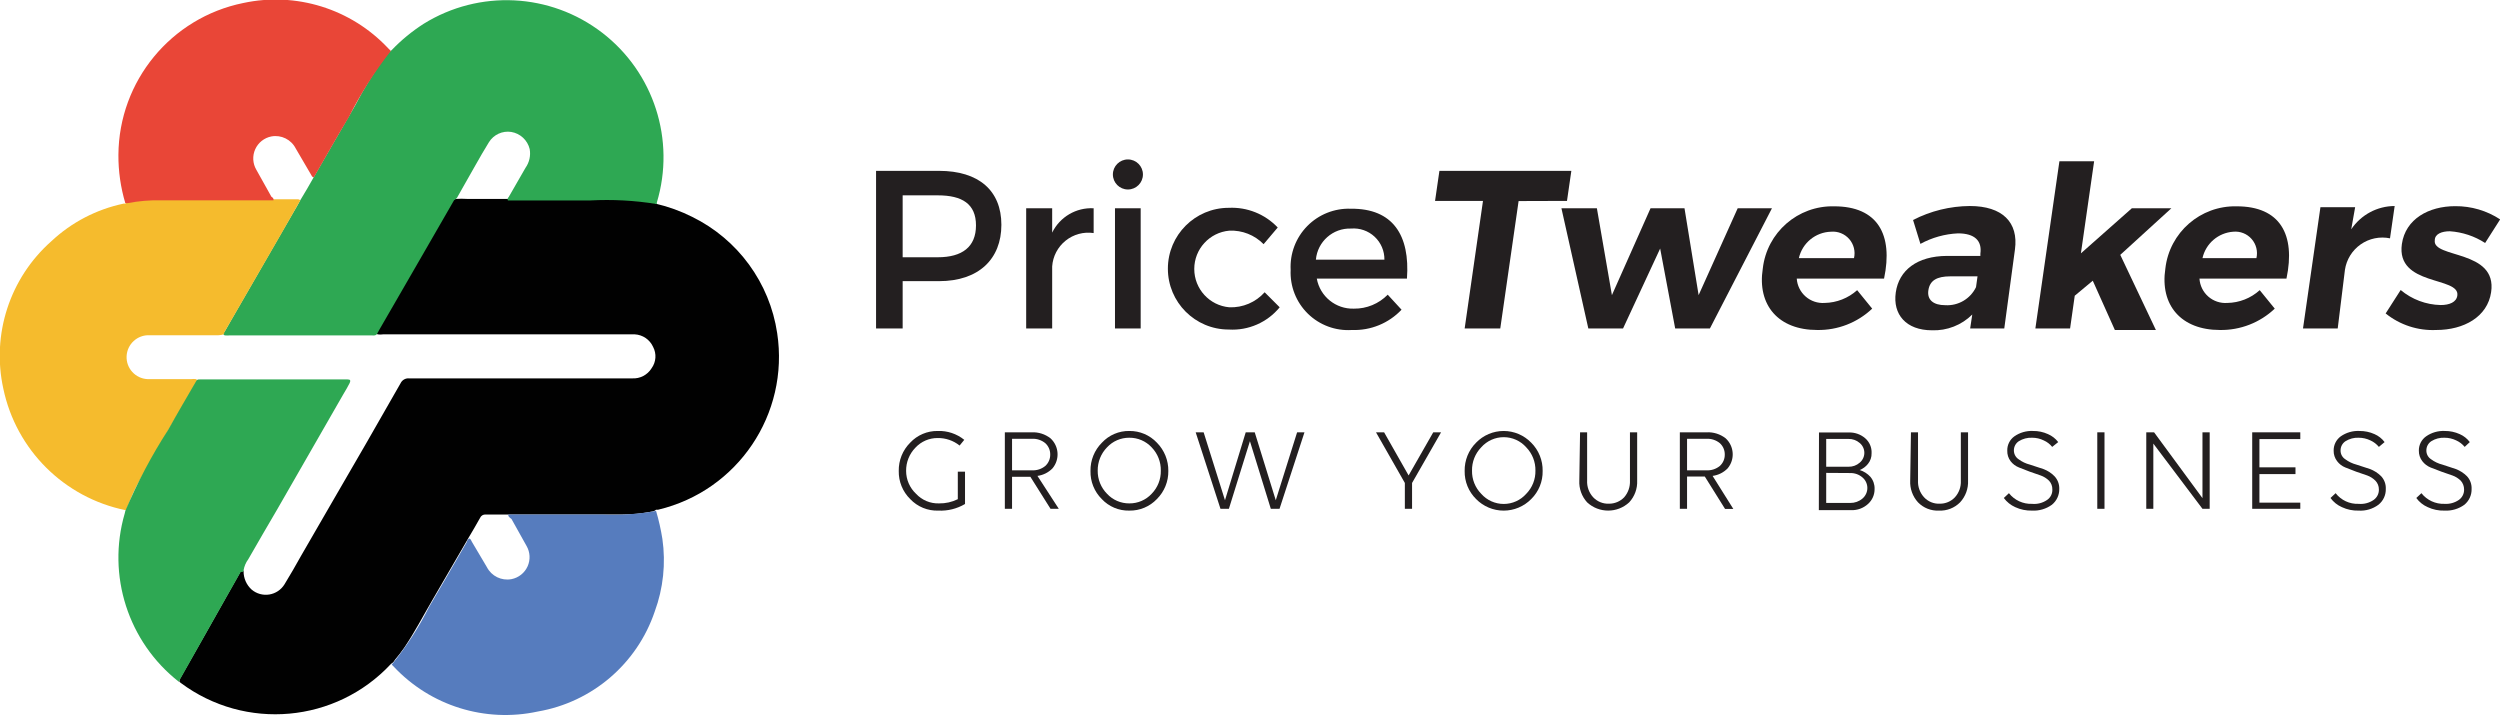
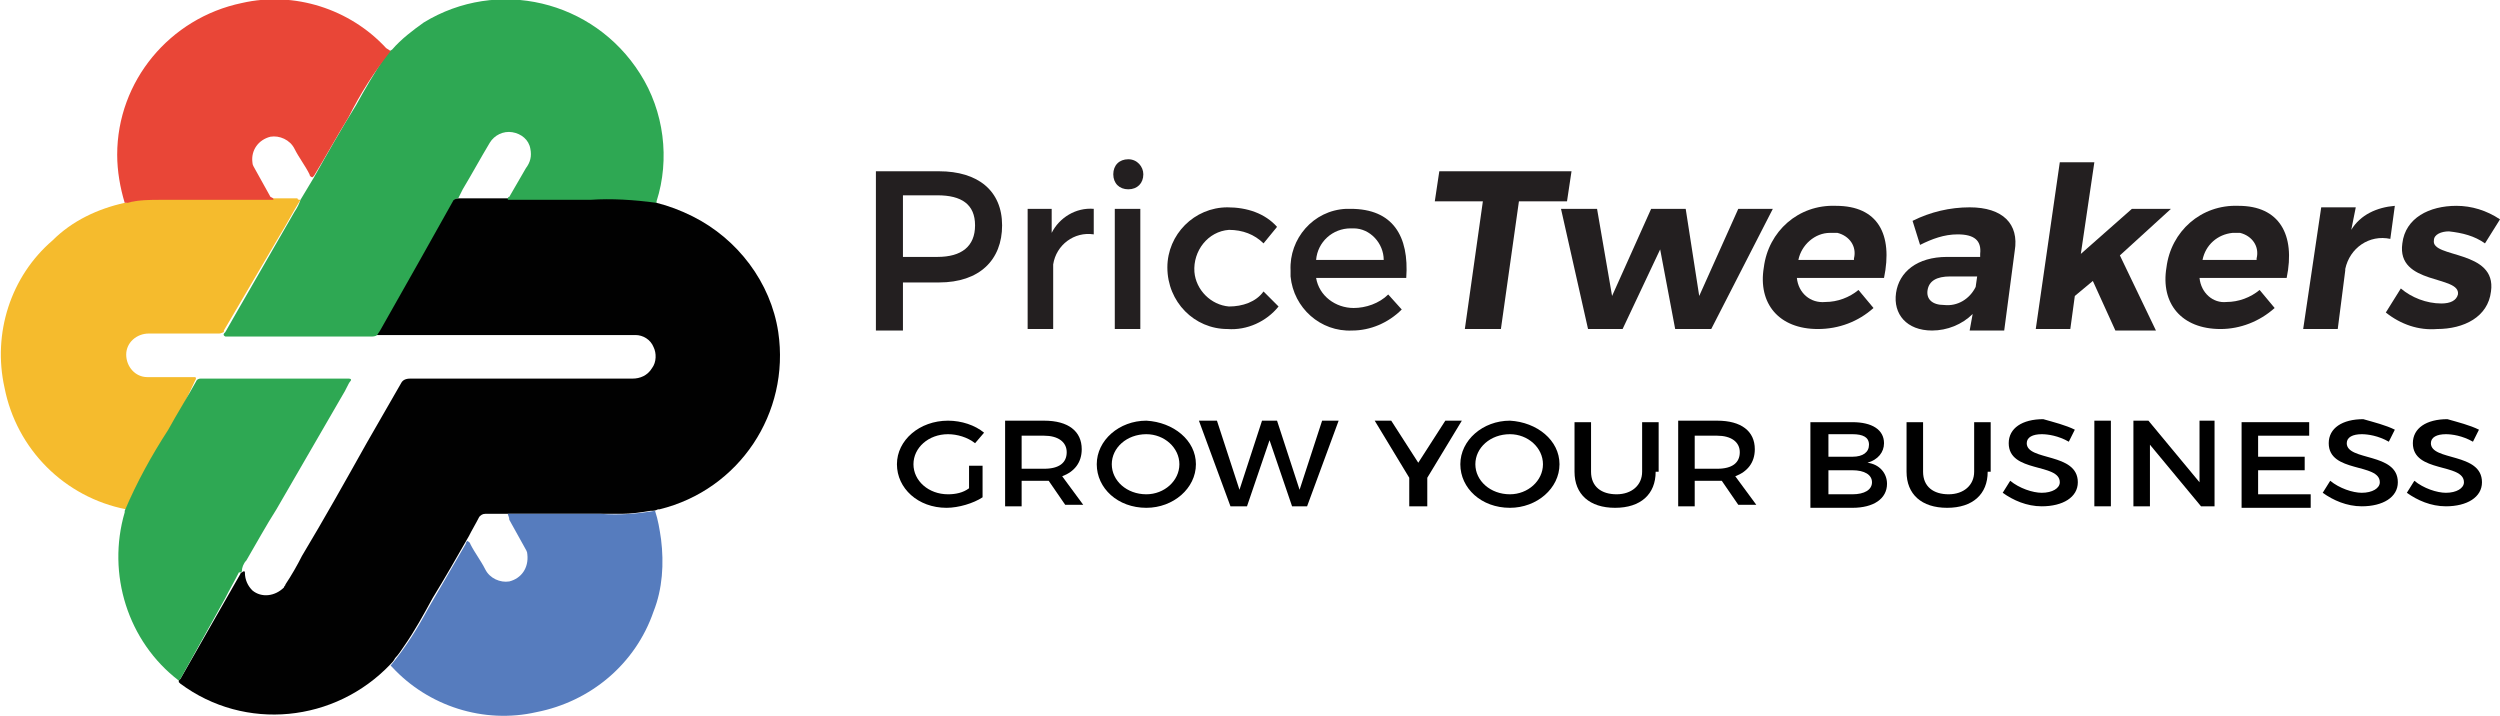
- <svg xmlns="http://www.w3.org/2000/svg" id="Layer_1" data-name="Layer 1" viewBox="0 0 166.37 47.58">
-   <defs>
-     <style>
-       .cls-1 {
-         fill: #010101;
-       }
- 
-       .cls-2 {
-         fill: #2ea853;
-       }
- 
-       .cls-3 {
-         fill: #f5bb2d;
-       }
- 
-       .cls-4 {
-         fill: #567cbe;
-       }
- 
-       .cls-5 {
-         fill: #e94637;
-       }
- 
-       .cls-6 {
-         fill: #231f20;
-       }
-     </style>
-   </defs>
+ <svg xmlns="http://www.w3.org/2000/svg" version="1.1" id="Layer_1" x="0px" y="0px" viewBox="0 0 166.4 47.6" style="enable-background:new 0 0 166.4 47.6;" xml:space="preserve">
+   <style type="text/css">
+ 	.st0{fill:#010101;}
+ 	.st1{fill:#2EA853;}
+ 	.st2{fill:#F5BB2D;}
+ 	.st3{fill:#567CBE;}
+ 	.st4{fill:#E94637;}
+ 	.st5{fill:#231F20;}
+ </style>
  <g>
-     <path class="cls-1" d="M40.45,95.32a10.52,10.52,0,0,1-14,1.26l-.08-.07c0-.1,0-.17.06-.24L28,93.5l2.37-4.2a.64.64,0,0,1,.08-.14c.09-.12.16-.12.19,0a1.63,1.63,0,0,0,.54,1.22,1.46,1.46,0,0,0,2.18-.35c.39-.63.75-1.27,1.11-1.91,1.45-2.49,2.88-5,4.33-7.48l2.29-4a.57.57,0,0,1,.56-.32H56.5a1.42,1.42,0,0,0,1.29-.67,1.35,1.35,0,0,0,.1-1.43,1.42,1.42,0,0,0-1.22-.83H39.93a1.23,1.23,0,0,1-.38,0c-.13-.11,0-.21,0-.29.22-.4.45-.79.68-1.18,1.4-2.43,2.81-4.85,4.21-7.29.06-.11.11-.22.26-.25a6.58,6.58,0,0,1,.89,0c.86,0,1.73,0,2.6,0,1.24,0,2.48,0,3.71,0s2.53,0,3.79,0a10.2,10.2,0,0,1,2.06.2.61.61,0,0,1,.34.12,11,11,0,0,1,2.4.87,10.32,10.32,0,0,1,5.66,7.74,10.46,10.46,0,0,1-7.92,11.75l-.14,0a.51.51,0,0,1-.31.13,10.54,10.54,0,0,1-1.94.19c-2.46,0-4.92,0-7.39,0H46.75a.37.37,0,0,0-.37.22c-.24.43-.49.86-.74,1.28-.81,1.37-1.59,2.76-2.4,4.13-.63,1.08-1.2,2.18-1.9,3.22a9.91,9.91,0,0,1-.63.82A.62.62,0,0,1,40.45,95.32Z" transform="translate(-14.43 -51.14)" />
-     <path class="cls-2" d="M44.65,64.46l-2.34,4.06-2.64,4.57-.16.29c-.11.12-.25.08-.38.08h-9.4a1.93,1.93,0,0,1-.34,0c-.18-.07-.09-.18,0-.27.26-.47.53-.92.79-1.38l3.79-6.57c.15-.25.3-.51.44-.77.31-.51.6-1,.9-1.54.92-1.59,1.83-3.19,2.76-4.78A25.37,25.37,0,0,1,40,55a1.74,1.74,0,0,1,.49-.52,11.66,11.66,0,0,1,2.14-1.76A10.45,10.45,0,0,1,58.14,64.62a.36.36,0,0,0,0,.1,20.65,20.65,0,0,0-4.44-.24c-1.74,0-3.48,0-5.22,0h-.25c-.05-.1,0-.17.06-.24l1.11-1.93a1.66,1.66,0,0,0,.28-1.25,1.52,1.52,0,0,0-1.23-1.14,1.48,1.48,0,0,0-1.48.68c-.62,1-1.2,2.09-1.81,3.14l-.31.55C44.78,64.36,44.74,64.43,44.65,64.46Z" transform="translate(-14.43 -51.14)" />
-     <path class="cls-3" d="M34.41,64.48c-.46.81-.91,1.61-1.38,2.42l-3.67,6.35s0,.09-.05.13-.23.07-.34.07H24.38a1.46,1.46,0,1,0-.13,2.92h2.91a1.15,1.15,0,0,1,.32,0c.13.08,0,.16,0,.23l-.88,1.53c-1,1.67-1.94,3.34-2.89,5a10.45,10.45,0,0,0-.79,1.74c0,.08,0,.19-.14.22A10.44,10.44,0,0,1,14.65,77a10.18,10.18,0,0,1,3.19-9.8,10.05,10.05,0,0,1,4.82-2.51l.11,0a.58.58,0,0,1,.3-.11A10.77,10.77,0,0,1,25,64.4c2.47,0,4.95,0,7.42,0h.26c.51,0,1,0,1.53,0C34.25,64.4,34.35,64.39,34.41,64.48Z" transform="translate(-14.43 -51.14)" />
-     <path class="cls-4" d="M48.27,85.38l.23,0h6a16,16,0,0,0,3.59-.24A14.72,14.72,0,0,1,58.51,87,9.91,9.91,0,0,1,58,91.84a10,10,0,0,1-7.78,6.65,10.18,10.18,0,0,1-9.6-3l-.12-.12a21.11,21.11,0,0,0,2.49-3.85c.85-1.43,1.67-2.88,2.51-4.32,0-.07.06-.16.14-.21s.15.12.19.2c.33.56.66,1.12,1,1.69a1.52,1.52,0,0,0,1.64.8,1.49,1.49,0,0,0,1-2.21l-1-1.79C48.3,85.55,48.22,85.48,48.27,85.38Z" transform="translate(-14.43 -51.14)" />
-     <path class="cls-5" d="M32.63,64.47H25.15a10.45,10.45,0,0,0-2.23.19h-.15a11,11,0,0,1-.46-3.22,10.38,10.38,0,0,1,8.31-10.1,10.26,10.26,0,0,1,9.63,3l.19.19a26.49,26.49,0,0,0-2.79,4.39c-.77,1.28-1.5,2.59-2.25,3.88l-.09.14c-.11,0-.15-.13-.2-.21-.33-.57-.66-1.14-1-1.71a1.51,1.51,0,0,0-1.62-.8,1.49,1.49,0,0,0-1,2.22l1,1.79C32.59,64.29,32.66,64.37,32.63,64.47Z" transform="translate(-14.43 -51.14)" />
-     <path class="cls-2" d="M22.77,85.14a35.38,35.38,0,0,1,2.86-5.41c.61-1.1,1.25-2.18,1.88-3.27.07-.09.17-.07.26-.07h9.79c.18,0,.22.07.14.24s-.28.51-.43.76L32.9,85c-.65,1.12-1.31,2.23-1.95,3.36a1.69,1.69,0,0,0-.31.73s0,.11-.08.11-.09,0-.11,0c-.31.55-.62,1.11-.94,1.66L26.4,96.37a.91.91,0,0,0-.07.14,10.5,10.5,0,0,1-3.6-11.2A1,1,0,0,0,22.77,85.14Z" transform="translate(-14.43 -51.14)" />
+     <path class="st0" d="M26,44.2c-3.7,3.9-9.7,4.5-14,1.3l-0.1-0.1c0-0.1,0-0.2,0.1-0.2l1.6-2.8l2.4-4.2c0,0,0-0.1,0.1-0.1   c0.1-0.1,0.2-0.1,0.2,0c0,0.5,0.2,0.9,0.5,1.2c0.6,0.5,1.5,0.4,2.1-0.2c0-0.1,0.1-0.1,0.1-0.2c0.4-0.6,0.8-1.3,1.1-1.9   c1.5-2.5,2.9-5,4.3-7.5l2.3-4c0.1-0.2,0.3-0.3,0.6-0.3h14.8c0.5,0,1-0.2,1.3-0.7c0.3-0.4,0.3-1,0.1-1.4c-0.2-0.5-0.7-0.8-1.2-0.8   H25.5c-0.1,0-0.3,0-0.4,0c-0.1-0.1,0-0.2,0-0.3c0.2-0.4,0.5-0.8,0.7-1.2c1.4-2.4,2.8-4.8,4.2-7.3c0.1-0.1,0.1-0.2,0.3-0.3   c0.3,0,0.6,0,0.9,0c0.9,0,1.7,0,2.6,0c1.2,0,2.5,0,3.7,0s2.5,0,3.8,0c0.7,0,1.4,0.1,2.1,0.2c0.1,0,0.2,0,0.3,0.1   c0.8,0.2,1.6,0.5,2.4,0.9c3,1.5,5.2,4.4,5.7,7.7c0.8,5.4-2.6,10.5-7.9,11.8h-0.1C43.6,34,43.5,34,43.3,34c-0.6,0.1-1.3,0.2-1.9,0.2   c-2.5,0-4.9,0-7.4,0h-1.7c-0.2,0-0.3,0.1-0.4,0.2c-0.2,0.4-0.5,0.9-0.7,1.3c-0.8,1.4-1.6,2.8-2.4,4.1c-0.6,1.1-1.2,2.2-1.9,3.2   c-0.2,0.3-0.4,0.6-0.6,0.8C26.2,44,26.1,44.1,26,44.2z" />
+     <path class="st1" d="M30.2,13.3l-2.3,4.1l-2.6,4.6l-0.2,0.3c-0.1,0.1-0.3,0.1-0.4,0.1h-9.4c-0.1,0-0.2,0-0.3,0   c-0.2-0.1-0.1-0.2,0-0.3c0.3-0.5,0.5-0.9,0.8-1.4l3.8-6.6c0.2-0.3,0.3-0.5,0.4-0.8c0.3-0.5,0.6-1,0.9-1.5c0.9-1.6,1.8-3.2,2.8-4.8   c0.6-1.1,1.2-2.1,1.9-3.2c0.1-0.2,0.3-0.4,0.5-0.5c0.6-0.7,1.4-1.3,2.1-1.8c4.9-3,11.3-1.5,14.4,3.4c1.6,2.5,2,5.7,1.1,8.5   c0,0,0,0.1,0,0.1c-1.5-0.2-3-0.3-4.4-0.2c-1.7,0-3.5,0-5.2,0h-0.3c0-0.1,0-0.2,0.1-0.2l1.1-1.9c0.3-0.4,0.4-0.8,0.3-1.3   c-0.1-0.6-0.6-1-1.2-1.1c-0.6-0.1-1.2,0.2-1.5,0.7c-0.6,1-1.2,2.1-1.8,3.1l-0.3,0.6C30.3,13.2,30.3,13.3,30.2,13.3z" />
+     <path class="st2" d="M20,13.3c-0.5,0.8-0.9,1.6-1.4,2.4l-3.7,6.3c0,0,0,0.1,0,0.1s-0.2,0.1-0.3,0.1H9.9c-0.8,0-1.5,0.6-1.5,1.4   c0,0.8,0.6,1.5,1.4,1.5h2.9c0.1,0,0.2,0,0.3,0c0.1,0.1,0,0.2,0,0.2L12.2,27c-1,1.7-1.9,3.3-2.9,5c-0.3,0.6-0.6,1.1-0.8,1.7   c0,0.1,0,0.2-0.1,0.2c-4.1-0.8-7.3-4-8.1-8.1c-0.8-3.6,0.4-7.4,3.2-9.8c1.3-1.3,3-2.1,4.8-2.5h0.1c0.1-0.1,0.2-0.1,0.3-0.1   c0.6-0.1,1.3-0.2,1.9-0.2c2.5,0,5,0,7.4,0h0.3c0.5,0,1,0,1.5,0C19.8,13.3,19.9,13.3,20,13.3z" />
+     <path class="st3" d="M33.8,34.2h0.2h6c1.2,0.1,2.4,0,3.6-0.2c0.2,0.6,0.3,1.2,0.4,1.9c0.2,1.6,0.1,3.3-0.5,4.8   c-1.2,3.5-4.2,6-7.8,6.7c-3.5,0.8-7.2-0.4-9.6-3l-0.1-0.1c1-1.2,1.8-2.5,2.5-3.8c0.8-1.4,1.7-2.9,2.5-4.3c0-0.1,0.1-0.2,0.1-0.2   s0.2,0.1,0.2,0.2c0.3,0.6,0.7,1.1,1,1.7c0.3,0.6,1,0.9,1.6,0.8c0.8-0.2,1.3-0.9,1.2-1.8c0-0.2-0.1-0.3-0.2-0.5l-1-1.8   C33.9,34.4,33.8,34.3,33.8,34.2z" />
+     <path class="st4" d="M18.2,13.3h-7.5c-0.7,0-1.5,0-2.2,0.2H8.3c-0.3-1-0.5-2.1-0.5-3.2c0-4.9,3.5-9.1,8.3-10.1   c3.5-0.8,7.2,0.4,9.6,3L26,3.4c-1.1,1.4-2,2.8-2.8,4.4c-0.8,1.3-1.5,2.6-2.3,3.9l-0.1,0.1c-0.1,0-0.2-0.1-0.2-0.2   c-0.3-0.6-0.7-1.1-1-1.7c-0.3-0.6-1-0.9-1.6-0.8c-0.8,0.2-1.3,0.9-1.2,1.7c0,0.2,0.1,0.3,0.2,0.5l1,1.8   C18.2,13.2,18.2,13.2,18.2,13.3z" />
+     <path class="st1" d="M8.3,34c0.8-1.9,1.8-3.7,2.9-5.4c0.6-1.1,1.3-2.2,1.9-3.3c0.1-0.1,0.2-0.1,0.3-0.1h9.8c0.2,0,0.2,0.1,0.1,0.2   S23,26,22.8,26.3l-4.4,7.6c-0.7,1.1-1.3,2.2-2,3.4c-0.2,0.2-0.3,0.5-0.3,0.7c0,0,0,0.1-0.1,0.1s-0.1,0-0.1,0   c-0.3,0.6-0.6,1.1-0.9,1.7L12,45.2c0,0-0.1,0.1-0.1,0.1c-3.4-2.6-4.8-7.1-3.6-11.2C8.3,34.1,8.3,34.1,8.3,34z" />
  </g>
  <g>
-     <g>
-       <path class="cls-6" d="M76.92,62.51c2.64,0,4.15,1.31,4.15,3.59s-1.51,3.75-4.15,3.75H74.5V73H72.73V62.51ZM74.5,68.26h2.34c1.62,0,2.54-.69,2.54-2.12s-.92-2-2.54-2H74.5Z" transform="translate(-14.43 -51.14)" />
-       <path class="cls-6" d="M84.45,66.62A2.9,2.9,0,0,1,87.21,65v1.65a2.41,2.41,0,0,0-2.76,2.22V73H82.72V65h1.73Z" transform="translate(-14.43 -51.14)" />
-       <path class="cls-6" d="M90.49,62.75a1,1,0,1,1-2,0,1,1,0,1,1,2,0ZM88.63,73V65h1.71v8Z" transform="translate(-14.43 -51.14)" />
-       <path class="cls-6" d="M99.46,66.28l-.94,1.11a3,3,0,0,0-2.28-.9,2.56,2.56,0,0,0,0,5.1,3,3,0,0,0,2.35-1l1,1a4.06,4.06,0,0,1-3.39,1.48,4.05,4.05,0,0,1,0-8.1A4.21,4.21,0,0,1,99.46,66.28Z" transform="translate(-14.43 -51.14)" />
-       <path class="cls-6" d="M108.06,69.68h-6a2.43,2.43,0,0,0,2.47,2,3.09,3.09,0,0,0,2.25-.93l.92,1a4.32,4.32,0,0,1-3.3,1.35,3.83,3.83,0,0,1-4.08-4,3.87,3.87,0,0,1,4-4.07C107.13,65,108.27,66.8,108.06,69.68Zm-1.5-1.26a2.05,2.05,0,0,0-2.22-2.07A2.27,2.27,0,0,0,102,68.42Z" transform="translate(-14.43 -51.14)" />
-       <path class="cls-6" d="M115.49,64.52,114.27,73H111.9l1.22-8.49h-3.19l.29-2H119l-.29,2Z" transform="translate(-14.43 -51.14)" />
-       <path class="cls-6" d="M125.91,73l-1-5.32L122.44,73h-2.31L118.34,65l2.36,0,1,5.78,2.57-5.78h2.26l.94,5.78,2.6-5.78h2.28L128.22,73Z" transform="translate(-14.43 -51.14)" />
-       <path class="cls-6" d="M139.81,69.68H134a1.74,1.74,0,0,0,1.86,1.62,3.33,3.33,0,0,0,2.16-.85l1,1.23a5.19,5.19,0,0,1-3.66,1.42c-2.58,0-4-1.65-3.62-4.09a4.67,4.67,0,0,1,4.75-4.14C139.38,64.87,140.43,66.74,139.81,69.68Zm-2-1.36a1.44,1.44,0,0,0-1.53-1.76,2.26,2.26,0,0,0-2.14,1.76Z" transform="translate(-14.43 -51.14)" />
-       <path class="cls-6" d="M145.68,72.07A3.61,3.61,0,0,1,143,73.12c-1.72,0-2.62-1.05-2.41-2.52S142,68.18,144,68.17h2.22l0-.15c.12-.86-.38-1.35-1.49-1.35a5.76,5.76,0,0,0-2.5.7l-.49-1.59a8.38,8.38,0,0,1,3.78-.93c2.16,0,3.25,1.08,3,2.9L147.81,73h-2.27Zm.25-1.82.1-.72h-1.81c-.89,0-1.36.27-1.46.92s.34,1,1.12,1A2.13,2.13,0,0,0,145.93,70.25Z" transform="translate(-14.43 -51.14)" />
-       <path class="cls-6" d="M152.5,70.82,152.19,73h-2.31l1.6-11.13h2.31L152.91,68l3.39-3h2.63l-3.4,3.1,2.37,5h-2.73l-1.47-3.28Z" transform="translate(-14.43 -51.14)" />
-       <path class="cls-6" d="M166.59,69.68H160.8a1.73,1.73,0,0,0,1.85,1.62,3.29,3.29,0,0,0,2.16-.85l1,1.23a5.18,5.18,0,0,1-3.65,1.42c-2.58,0-4-1.65-3.63-4.09a4.67,4.67,0,0,1,4.75-4.14C166.16,64.87,167.21,66.74,166.59,69.68Zm-2-1.36a1.44,1.44,0,0,0-1.54-1.76A2.26,2.26,0,0,0,161,68.32Z" transform="translate(-14.43 -51.14)" />
-       <path class="cls-6" d="M170.9,66.4a3.49,3.49,0,0,1,2.89-1.55L173.48,67a2.52,2.52,0,0,0-3,2.1L170,73h-2.31l1.16-8.07h2.31Z" transform="translate(-14.43 -51.14)" />
-       <path class="cls-6" d="M180.81,65.74l-1,1.57a4.93,4.93,0,0,0-2.35-.78c-.54,0-1,.18-1,.6-.17,1.22,4.17.6,3.75,3.45-.24,1.65-1.82,2.52-3.65,2.52A5,5,0,0,1,173.19,72l1-1.56a4.29,4.29,0,0,0,2.66,1c.59,0,1.05-.19,1.11-.63.19-1.29-4.09-.6-3.69-3.43.24-1.67,1.79-2.52,3.55-2.52A5.38,5.38,0,0,1,180.81,65.74Z" transform="translate(-14.43 -51.14)" />
-     </g>
-     <g>
-       <path class="cls-6" d="M76.88,85.12A2.46,2.46,0,0,1,75,84.35a2.55,2.55,0,0,1-.76-1.87A2.59,2.59,0,0,1,75,80.6a2.46,2.46,0,0,1,1.83-.78,2.66,2.66,0,0,1,1.77.59l-.31.38a2.29,2.29,0,0,0-1.46-.5,2,2,0,0,0-1.48.64,2.18,2.18,0,0,0-.62,1.55A2.09,2.09,0,0,0,75.39,84a2,2,0,0,0,1.53.64,2.7,2.7,0,0,0,1.25-.28V82.53h.48v2.15A3.18,3.18,0,0,1,76.88,85.12Z" transform="translate(-14.43 -51.14)" />
-       <path class="cls-6" d="M81.3,79.91h1.78a1.89,1.89,0,0,1,1.26.4,1.45,1.45,0,0,1,.13,2,1.71,1.71,0,0,1-1,.5L84.89,85h-.55L83,82.87H81.78V85H81.3Zm.48.43v2.1h1.34a1.29,1.29,0,0,0,.87-.29,1,1,0,0,0,.33-.76,1,1,0,0,0-.33-.76,1.29,1.29,0,0,0-.87-.29Z" transform="translate(-14.43 -51.14)" />
-       <path class="cls-6" d="M91.42,80.6a2.63,2.63,0,0,1,.76,1.88,2.59,2.59,0,0,1-.76,1.87,2.47,2.47,0,0,1-1.84.77,2.43,2.43,0,0,1-1.83-.77A2.55,2.55,0,0,1,87,82.48a2.59,2.59,0,0,1,.76-1.88,2.44,2.44,0,0,1,1.83-.78A2.48,2.48,0,0,1,91.42,80.6ZM91.07,84a2.14,2.14,0,0,0,.61-1.54,2.17,2.17,0,0,0-.61-1.55,2,2,0,0,0-1.49-.64,2,2,0,0,0-1.48.64,2.18,2.18,0,0,0-.62,1.55A2.15,2.15,0,0,0,88.1,84a2,2,0,0,0,1.48.64A2,2,0,0,0,91.07,84Z" transform="translate(-14.43 -51.14)" />
-       <path class="cls-6" d="M101.24,79.91,99.58,85H99l-1.39-4.5L96.21,85h-.56L94,79.91h.53l1.42,4.52,1.38-4.52h.6l1.4,4.52,1.42-4.52Z" transform="translate(-14.43 -51.14)" />
-       <path class="cls-6" d="M107.92,83.28,106,79.91h.54l1.63,2.87,1.64-2.87h.52l-1.93,3.37V85h-.48Z" transform="translate(-14.43 -51.14)" />
-       <path class="cls-6" d="M116.33,80.6a2.59,2.59,0,0,1,.76,1.88,2.55,2.55,0,0,1-.76,1.87,2.57,2.57,0,0,1-3.67,0,2.55,2.55,0,0,1-.76-1.87,2.59,2.59,0,0,1,.76-1.88,2.55,2.55,0,0,1,3.67,0ZM116,84a2.14,2.14,0,0,0,.61-1.54,2.17,2.17,0,0,0-.61-1.55,2,2,0,0,0-3,0,2.17,2.17,0,0,0-.61,1.55A2.14,2.14,0,0,0,113,84a2,2,0,0,0,3,0Z" transform="translate(-14.43 -51.14)" />
-       <path class="cls-6" d="M119.58,79.91h.47v3.21a1.53,1.53,0,0,0,.4,1.11,1.37,1.37,0,0,0,1.06.43,1.39,1.39,0,0,0,1-.42,1.57,1.57,0,0,0,.39-1.11V79.91h.48v3.21a2,2,0,0,1-.53,1.45,2.06,2.06,0,0,1-2.8,0,2,2,0,0,1-.52-1.45Z" transform="translate(-14.43 -51.14)" />
-       <path class="cls-6" d="M126.22,79.91H128a1.9,1.9,0,0,1,1.27.4,1.45,1.45,0,0,1,.13,2,1.71,1.71,0,0,1-1,.5l1.38,2.2h-.55l-1.35-2.16H126.7V85h-.48Zm.48.43v2.1H128a1.3,1.3,0,0,0,.88-.29,1,1,0,0,0,.33-.76,1,1,0,0,0-.33-.76,1.3,1.3,0,0,0-.88-.29Z" transform="translate(-14.43 -51.14)" />
-       <path class="cls-6" d="M135.48,79.92h2a1.59,1.59,0,0,1,1.07.38,1.23,1.23,0,0,1,.43,1,1.07,1.07,0,0,1-.24.71,1.35,1.35,0,0,1-.55.41,1.6,1.6,0,0,1,.71.45,1.19,1.19,0,0,1,.28.81,1.31,1.31,0,0,1-.44,1,1.58,1.58,0,0,1-1.12.41h-2.15Zm.48.43V82.2h1.48a1.08,1.08,0,0,0,.75-.27.85.85,0,0,0,0-1.31,1.1,1.1,0,0,0-.76-.27Zm0,2.26v2h1.6a1.22,1.22,0,0,0,.81-.29.92.92,0,0,0,0-1.41,1.2,1.2,0,0,0-.81-.29Z" transform="translate(-14.43 -51.14)" />
-       <path class="cls-6" d="M141.6,79.91h.47v3.21a1.53,1.53,0,0,0,.4,1.11,1.34,1.34,0,0,0,1.05.43,1.36,1.36,0,0,0,1-.42,1.53,1.53,0,0,0,.4-1.11V79.91h.48v3.21a2,2,0,0,1-.53,1.45,1.86,1.86,0,0,1-1.41.55,1.82,1.82,0,0,1-1.39-.55,2,2,0,0,1-.52-1.45Z" transform="translate(-14.43 -51.14)" />
-       <path class="cls-6" d="M151,80.88a1.49,1.49,0,0,0-.56-.43,1.72,1.72,0,0,0-.78-.18,1.55,1.55,0,0,0-.88.23.73.73,0,0,0-.33.62.7.7,0,0,0,.31.58,2.14,2.14,0,0,0,.76.36l.88.29a1.94,1.94,0,0,1,.75.48,1.17,1.17,0,0,1,.32.84,1.32,1.32,0,0,1-.49,1.06,2.07,2.07,0,0,1-1.32.39,2.52,2.52,0,0,1-1.12-.23,1.92,1.92,0,0,1-.76-.61l.34-.32a1.87,1.87,0,0,0,1.54.71,1.51,1.51,0,0,0,1-.26.8.8,0,0,0,.35-.7.82.82,0,0,0-.22-.58,1.52,1.52,0,0,0-.56-.35l-.72-.25-.72-.28a1.3,1.3,0,0,1-.56-.42,1.1,1.1,0,0,1-.22-.7,1.13,1.13,0,0,1,.47-.95,2,2,0,0,1,1.24-.36,2.33,2.33,0,0,1,1,.21,1.7,1.7,0,0,1,.68.53Z" transform="translate(-14.43 -51.14)" />
-       <path class="cls-6" d="M154,79.91h.48V85H154Z" transform="translate(-14.43 -51.14)" />
-       <path class="cls-6" d="M157.73,80.66V85h-.47V79.91h.52L161,84.29V79.91h.48V85H161Z" transform="translate(-14.43 -51.14)" />
-       <path class="cls-6" d="M164.31,79.91h3.2v.45h-2.72v1.88h2.4v.45h-2.4v1.9h2.72V85h-3.2Z" transform="translate(-14.43 -51.14)" />
-       <path class="cls-6" d="M172.74,80.88a1.57,1.57,0,0,0-.56-.43,1.79,1.79,0,0,0-.79-.18,1.52,1.52,0,0,0-.87.23.73.73,0,0,0-.33.62.68.68,0,0,0,.31.58,2.18,2.18,0,0,0,.75.36l.89.29a2.1,2.1,0,0,1,.75.48,1.16,1.16,0,0,1,.31.84,1.3,1.3,0,0,1-.49,1.06,2,2,0,0,1-1.32.39,2.45,2.45,0,0,1-1.11-.23,1.86,1.86,0,0,1-.76-.61l.34-.32a1.84,1.84,0,0,0,1.53.71,1.52,1.52,0,0,0,1-.26.82.82,0,0,0,.35-.7.83.83,0,0,0-.23-.58,1.48,1.48,0,0,0-.55-.35l-.73-.25-.72-.28a1.27,1.27,0,0,1-.55-.42,1.11,1.11,0,0,1-.23-.7,1.15,1.15,0,0,1,.47-.95,2,2,0,0,1,1.25-.36,2.39,2.39,0,0,1,1,.21,1.67,1.67,0,0,1,.67.53Z" transform="translate(-14.43 -51.14)" />
-       <path class="cls-6" d="M178.45,80.88a1.57,1.57,0,0,0-.56-.43,1.78,1.78,0,0,0-.78-.18,1.53,1.53,0,0,0-.88.23.73.73,0,0,0-.33.62.68.68,0,0,0,.31.58,2.14,2.14,0,0,0,.76.36l.88.29a2.1,2.1,0,0,1,.75.48,1.16,1.16,0,0,1,.31.84,1.32,1.32,0,0,1-.48,1.06,2.07,2.07,0,0,1-1.32.39,2.46,2.46,0,0,1-1.12-.23,1.86,1.86,0,0,1-.76-.61l.34-.32a1.87,1.87,0,0,0,1.54.71,1.51,1.51,0,0,0,.95-.26.82.82,0,0,0,.35-.7.87.87,0,0,0-.22-.58,1.52,1.52,0,0,0-.56-.35l-.72-.25-.73-.28a1.33,1.33,0,0,1-.55-.42,1.11,1.11,0,0,1-.23-.7,1.14,1.14,0,0,1,.48-.95,2,2,0,0,1,1.24-.36,2.36,2.36,0,0,1,1,.21,1.67,1.67,0,0,1,.67.53Z" transform="translate(-14.43 -51.14)" />
-     </g>
+     <path class="st5" d="M62.5,11.4c2.6,0,4.2,1.3,4.2,3.6s-1.5,3.8-4.2,3.8h-2.4v3.2h-1.8V11.4H62.5z M60.1,17.1h2.3   c1.6,0,2.5-0.7,2.5-2.1s-0.9-2-2.5-2h-2.3V17.1z" />
+     <path class="st5" d="M70,15.5c0.5-1,1.6-1.7,2.8-1.6v1.7c-1.3-0.2-2.5,0.7-2.7,2c0,0.1,0,0.1,0,0.2v4.1h-1.7v-8H70L70,15.5z" />
+     <path class="st5" d="M76.1,11.6c0,0.6-0.4,1-1,1s-1-0.4-1-1s0.4-1,1-1S76.1,11.1,76.1,11.6z M74.2,21.9v-8h1.7v8H74.2z" />
+     <path class="st5" d="M85,15.1l-0.9,1.1c-0.6-0.6-1.4-0.9-2.3-0.9c-1.4,0.1-2.4,1.4-2.3,2.8c0.1,1.2,1.1,2.2,2.3,2.3   c0.9,0,1.8-0.3,2.3-1l1,1c-0.8,1-2.1,1.6-3.4,1.5c-2.2,0-4-1.8-4-4.1c0-2.2,1.8-4,4-4C83,13.8,84.2,14.2,85,15.1z" />
+     <path class="st5" d="M93.6,18.5h-6c0.2,1.2,1.3,2,2.5,2c0.8,0,1.7-0.3,2.3-0.9l0.9,1C92.4,21.5,91.2,22,90,22   c-2.1,0.1-3.9-1.5-4.1-3.6c0-0.1,0-0.3,0-0.4c-0.1-2.1,1.5-4,3.7-4.1c0.1,0,0.2,0,0.3,0C92.7,13.9,93.8,15.7,93.6,18.5z M92.1,17.3   c0-1.1-0.9-2.1-2-2.1c-0.1,0-0.1,0-0.2,0c-1.2,0-2.2,0.9-2.3,2.1H92.1z" />
+     <path class="st5" d="M101.1,13.4l-1.2,8.5h-2.4l1.2-8.5h-3.2l0.3-2h8.8l-0.3,2L101.1,13.4z" />
+     <path class="st5" d="M111.5,21.9l-1-5.3l-2.5,5.3h-2.3l-1.8-8h2.4l1,5.8l2.6-5.8h2.3l0.9,5.8l2.6-5.8h2.3l-4.1,8H111.5z" />
+     <path class="st5" d="M125.4,18.5h-5.8c0.1,1,0.9,1.7,1.9,1.6c0,0,0,0,0,0c0.8,0,1.6-0.3,2.2-0.8l1,1.2c-1,0.9-2.3,1.4-3.7,1.4   c-2.6,0-4-1.7-3.6-4.1c0.3-2.4,2.3-4.2,4.8-4.1C125,13.7,126,15.6,125.4,18.5z M123.4,17.2c0.2-0.8-0.3-1.5-1.1-1.7   c-0.1,0-0.3,0-0.5,0c-1,0-1.9,0.8-2.1,1.8H123.4z" />
+     <path class="st5" d="M131.3,20.9c-0.7,0.7-1.7,1.1-2.7,1.1c-1.7,0-2.6-1.1-2.4-2.5s1.4-2.4,3.4-2.4h2.2v-0.2   c0.1-0.9-0.4-1.3-1.5-1.3c-0.9,0-1.7,0.3-2.5,0.7l-0.5-1.6c1.2-0.6,2.5-0.9,3.8-0.9c2.2,0,3.3,1.1,3,2.9l-0.7,5.3h-2.3L131.3,20.9z    M131.5,19.1l0.1-0.7h-1.8c-0.9,0-1.4,0.3-1.5,0.9s0.3,1,1.1,1C130.3,20.4,131.1,19.9,131.5,19.1z" />
+     <path class="st5" d="M138.1,19.7l-0.3,2.2h-2.3l1.6-11.1h2.3l-0.9,6.1l3.4-3h2.6l-3.4,3.1l2.4,5h-2.7l-1.5-3.3L138.1,19.7z" />
+     <path class="st5" d="M152.2,18.5h-5.8c0.1,1,0.9,1.7,1.8,1.6c0,0,0,0,0,0c0.8,0,1.6-0.3,2.2-0.8l1,1.2c-1,0.9-2.3,1.4-3.6,1.4   c-2.6,0-4-1.7-3.6-4.1c0.3-2.4,2.3-4.2,4.8-4.1C151.7,13.7,152.8,15.6,152.2,18.5z M150.2,17.2c0.2-0.8-0.3-1.5-1.1-1.7   c-0.2,0-0.3,0-0.5,0c-1,0.1-1.8,0.8-2,1.8H150.2z" />
+     <path class="st5" d="M156.5,15.3c0.6-1,1.7-1.5,2.9-1.6l-0.3,2.2c-1.4-0.3-2.7,0.6-3,2c0,0,0,0.1,0,0.1l-0.5,3.9h-2.3l1.2-8.1h2.3   L156.5,15.3z" />
+     <path class="st5" d="M166.4,14.6l-1,1.6c-0.7-0.5-1.5-0.7-2.4-0.8c-0.5,0-1,0.2-1,0.6c-0.2,1.2,4.2,0.6,3.8,3.4   c-0.2,1.7-1.8,2.5-3.6,2.5c-1.2,0.1-2.4-0.3-3.4-1.1l1-1.6c0.7,0.6,1.7,1,2.7,1c0.6,0,1-0.2,1.1-0.6c0.2-1.3-4.1-0.6-3.7-3.4   c0.2-1.7,1.8-2.5,3.6-2.5C164.5,13.7,165.5,14,166.4,14.6z" />
+   </g>
+   <g>
+     <path d="M65.4,31v2.1c-0.6,0.4-1.6,0.7-2.4,0.7c-1.9,0-3.3-1.3-3.3-2.9c0-1.6,1.5-2.9,3.4-2.9c0.9,0,1.8,0.3,2.4,0.8l-0.6,0.7   c-0.5-0.4-1.2-0.6-1.8-0.6c-1.3,0-2.3,0.9-2.3,2c0,1.1,1,2,2.3,2c0.5,0,1-0.1,1.4-0.4V31H65.4z" />
+     <path d="M69.8,32c-0.1,0-0.2,0-0.3,0H68v1.7h-1.1v-5.7h2.6c1.6,0,2.5,0.7,2.5,1.9c0,0.9-0.5,1.5-1.3,1.8l1.4,1.9h-1.2L69.8,32z    M69.5,31.2c1,0,1.5-0.4,1.5-1.1c0-0.7-0.6-1.1-1.5-1.1H68v2.2H69.5z" />
+     <path d="M79.6,30.9c0,1.6-1.5,2.9-3.3,2.9c-1.9,0-3.3-1.3-3.3-2.9c0-1.6,1.5-2.9,3.3-2.9C78.1,28.1,79.6,29.3,79.6,30.9z M74,30.9   c0,1.1,1,2,2.3,2c1.2,0,2.2-0.9,2.2-2s-1-2-2.2-2C75,28.9,74,29.8,74,30.9z" />
+     <path d="M86,33.7l-1.5-4.4L83,33.7h-1.1l-2.1-5.7H81l1.5,4.6l1.5-4.6l1,0l1.5,4.6l1.5-4.6h1.1l-2.1,5.7H86z" />
+     <path d="M94.9,33.7h-1.1v-1.9l-2.3-3.8h1.1l1.8,2.8l1.8-2.8h1.1l-2.3,3.8V33.7z" />
+     <path d="M103.8,30.9c0,1.6-1.5,2.9-3.3,2.9c-1.9,0-3.3-1.3-3.3-2.9c0-1.6,1.5-2.9,3.3-2.9C102.3,28.1,103.8,29.3,103.8,30.9z    M98.2,30.9c0,1.1,1,2,2.3,2c1.2,0,2.2-0.9,2.2-2s-1-2-2.2-2C99.2,28.9,98.2,29.8,98.2,30.9z" />
+     <path d="M110.2,31.4c0,1.5-1,2.4-2.7,2.4c-1.7,0-2.7-0.9-2.7-2.4v-3.3h1.1v3.3c0,1,0.7,1.5,1.7,1.5c1,0,1.7-0.6,1.7-1.5v-3.3h1.1   V31.4z" />
+     <path d="M114.6,32c-0.1,0-0.2,0-0.3,0h-1.5v1.7h-1.1v-5.7h2.6c1.6,0,2.5,0.7,2.5,1.9c0,0.9-0.5,1.5-1.3,1.8l1.4,1.9h-1.2L114.6,32z    M114.3,31.2c1,0,1.5-0.4,1.5-1.1c0-0.7-0.6-1.1-1.5-1.1h-1.5v2.2H114.3z" />
+     <path d="M123.3,28.1c1.3,0,2.1,0.5,2.1,1.4c0,0.6-0.4,1.1-1.1,1.3c0.8,0.1,1.3,0.7,1.3,1.4c0,1-0.9,1.6-2.3,1.6h-2.8v-5.7H123.3z    M121.7,30.4h1.6c0.7,0,1.1-0.3,1.1-0.8c0-0.5-0.4-0.7-1.1-0.7h-1.6V30.4z M121.7,32.9h1.6c0.8,0,1.3-0.3,1.3-0.8   c0-0.5-0.5-0.8-1.3-0.8h-1.6V32.9z" />
+     <path d="M132.3,31.4c0,1.5-1,2.4-2.7,2.4c-1.7,0-2.7-0.9-2.7-2.4v-3.3h1.1v3.3c0,1,0.7,1.5,1.7,1.5c1,0,1.7-0.6,1.7-1.5v-3.3h1.1   V31.4z" />
+     <path d="M138.1,28.6l-0.4,0.8c-0.7-0.4-1.4-0.5-1.8-0.5c-0.6,0-1,0.2-1,0.6c0,1.2,3.4,0.6,3.4,2.6c0,1-1,1.6-2.4,1.6   c-1,0-1.9-0.4-2.6-0.9l0.5-0.8c0.6,0.5,1.5,0.8,2.1,0.8c0.7,0,1.2-0.3,1.2-0.7c0-1.3-3.4-0.6-3.4-2.6c0-1,0.9-1.6,2.3-1.6   C136.7,28.1,137.5,28.3,138.1,28.6z" />
+     <path d="M139.4,33.7v-5.7h1.1v5.7H139.4z" />
+     <path d="M146.5,33.7l-3.4-4.1v4.1h-1.1v-5.7h1l3.4,4.1v-4.1h1v5.7H146.5z" />
+     <path d="M150.3,28.9v1.5h3.1v0.9h-3.1v1.6h3.5v0.9h-4.6v-5.7h4.5v0.9H150.3z" />
+     <path d="M159.4,28.6l-0.4,0.8c-0.7-0.4-1.4-0.5-1.8-0.5c-0.6,0-1,0.2-1,0.6c0,1.2,3.4,0.6,3.4,2.6c0,1-1,1.6-2.4,1.6   c-1,0-1.9-0.4-2.6-0.9l0.5-0.8c0.6,0.5,1.5,0.8,2.1,0.8c0.7,0,1.2-0.3,1.2-0.7c0-1.3-3.4-0.6-3.4-2.6c0-1,0.9-1.6,2.3-1.6   C158,28.1,158.8,28.3,159.4,28.6z" />
+     <path d="M165,28.6l-0.4,0.8c-0.7-0.4-1.4-0.5-1.8-0.5c-0.6,0-1,0.2-1,0.6c0,1.2,3.4,0.6,3.4,2.6c0,1-1,1.6-2.4,1.6   c-1,0-1.9-0.4-2.6-0.9l0.5-0.8c0.6,0.5,1.5,0.8,2.1,0.8c0.7,0,1.2-0.3,1.2-0.7c0-1.3-3.4-0.6-3.4-2.6c0-1,0.9-1.6,2.3-1.6   C163.6,28.1,164.4,28.3,165,28.6z" />
  </g>
</svg>
